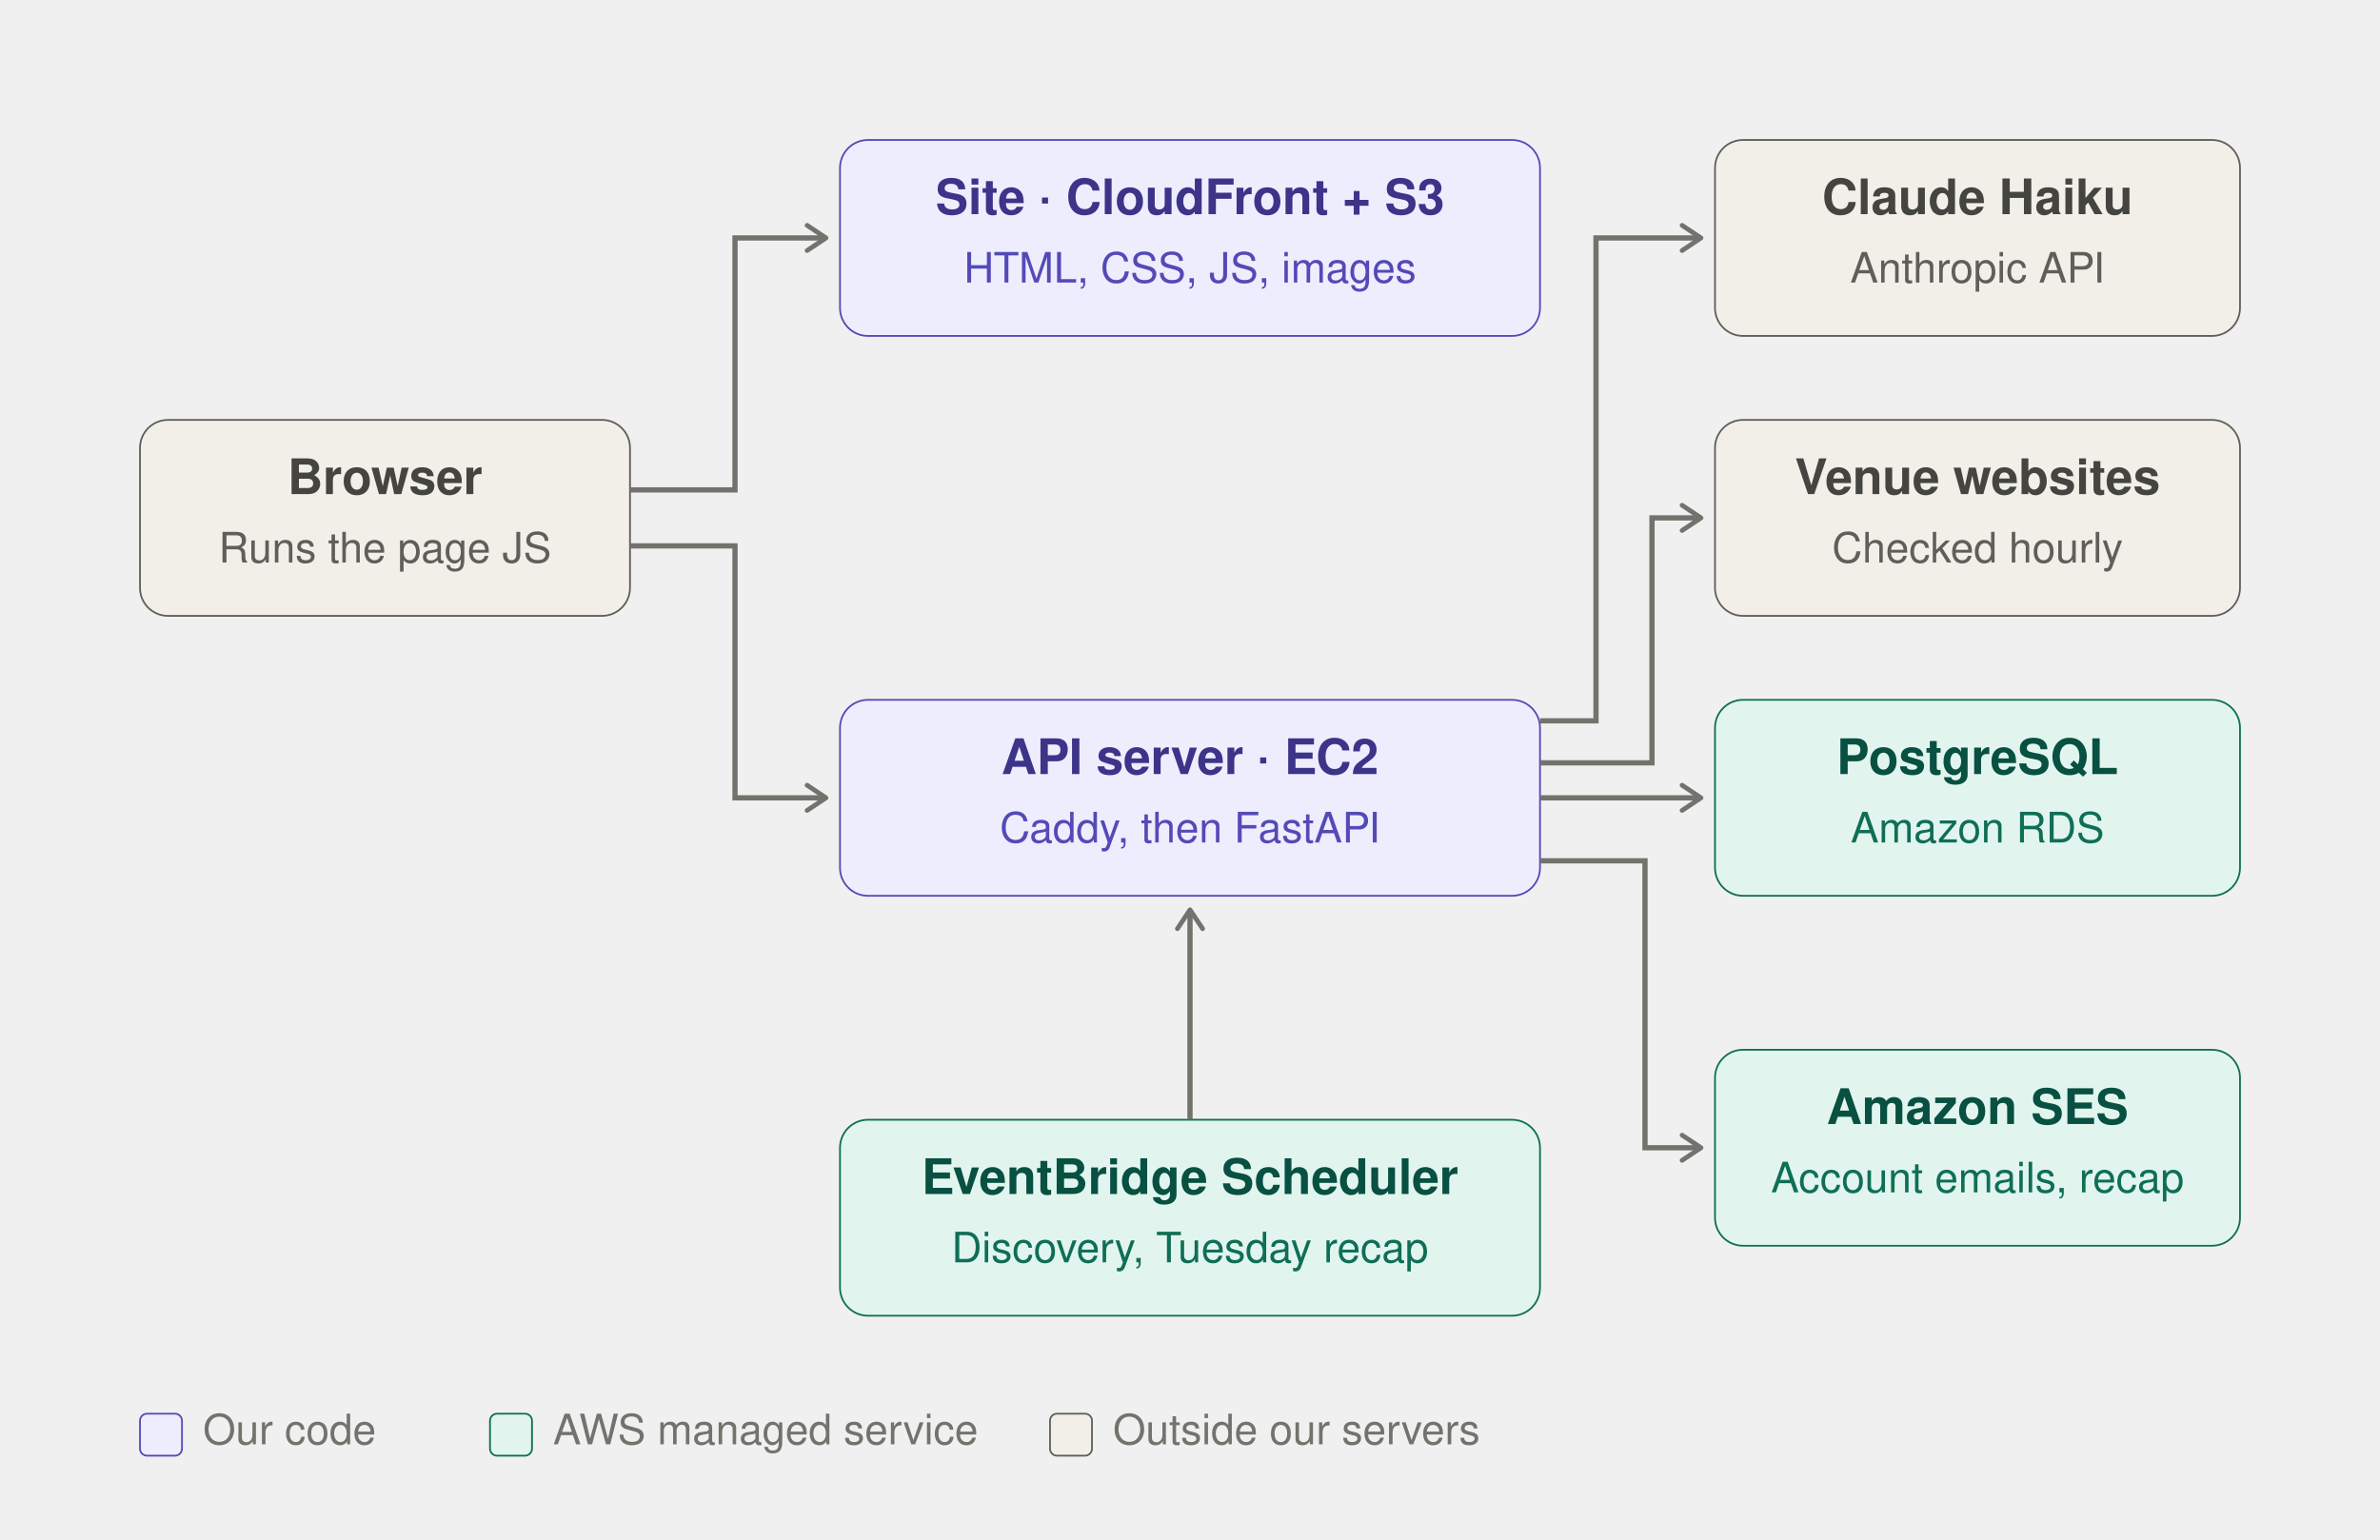
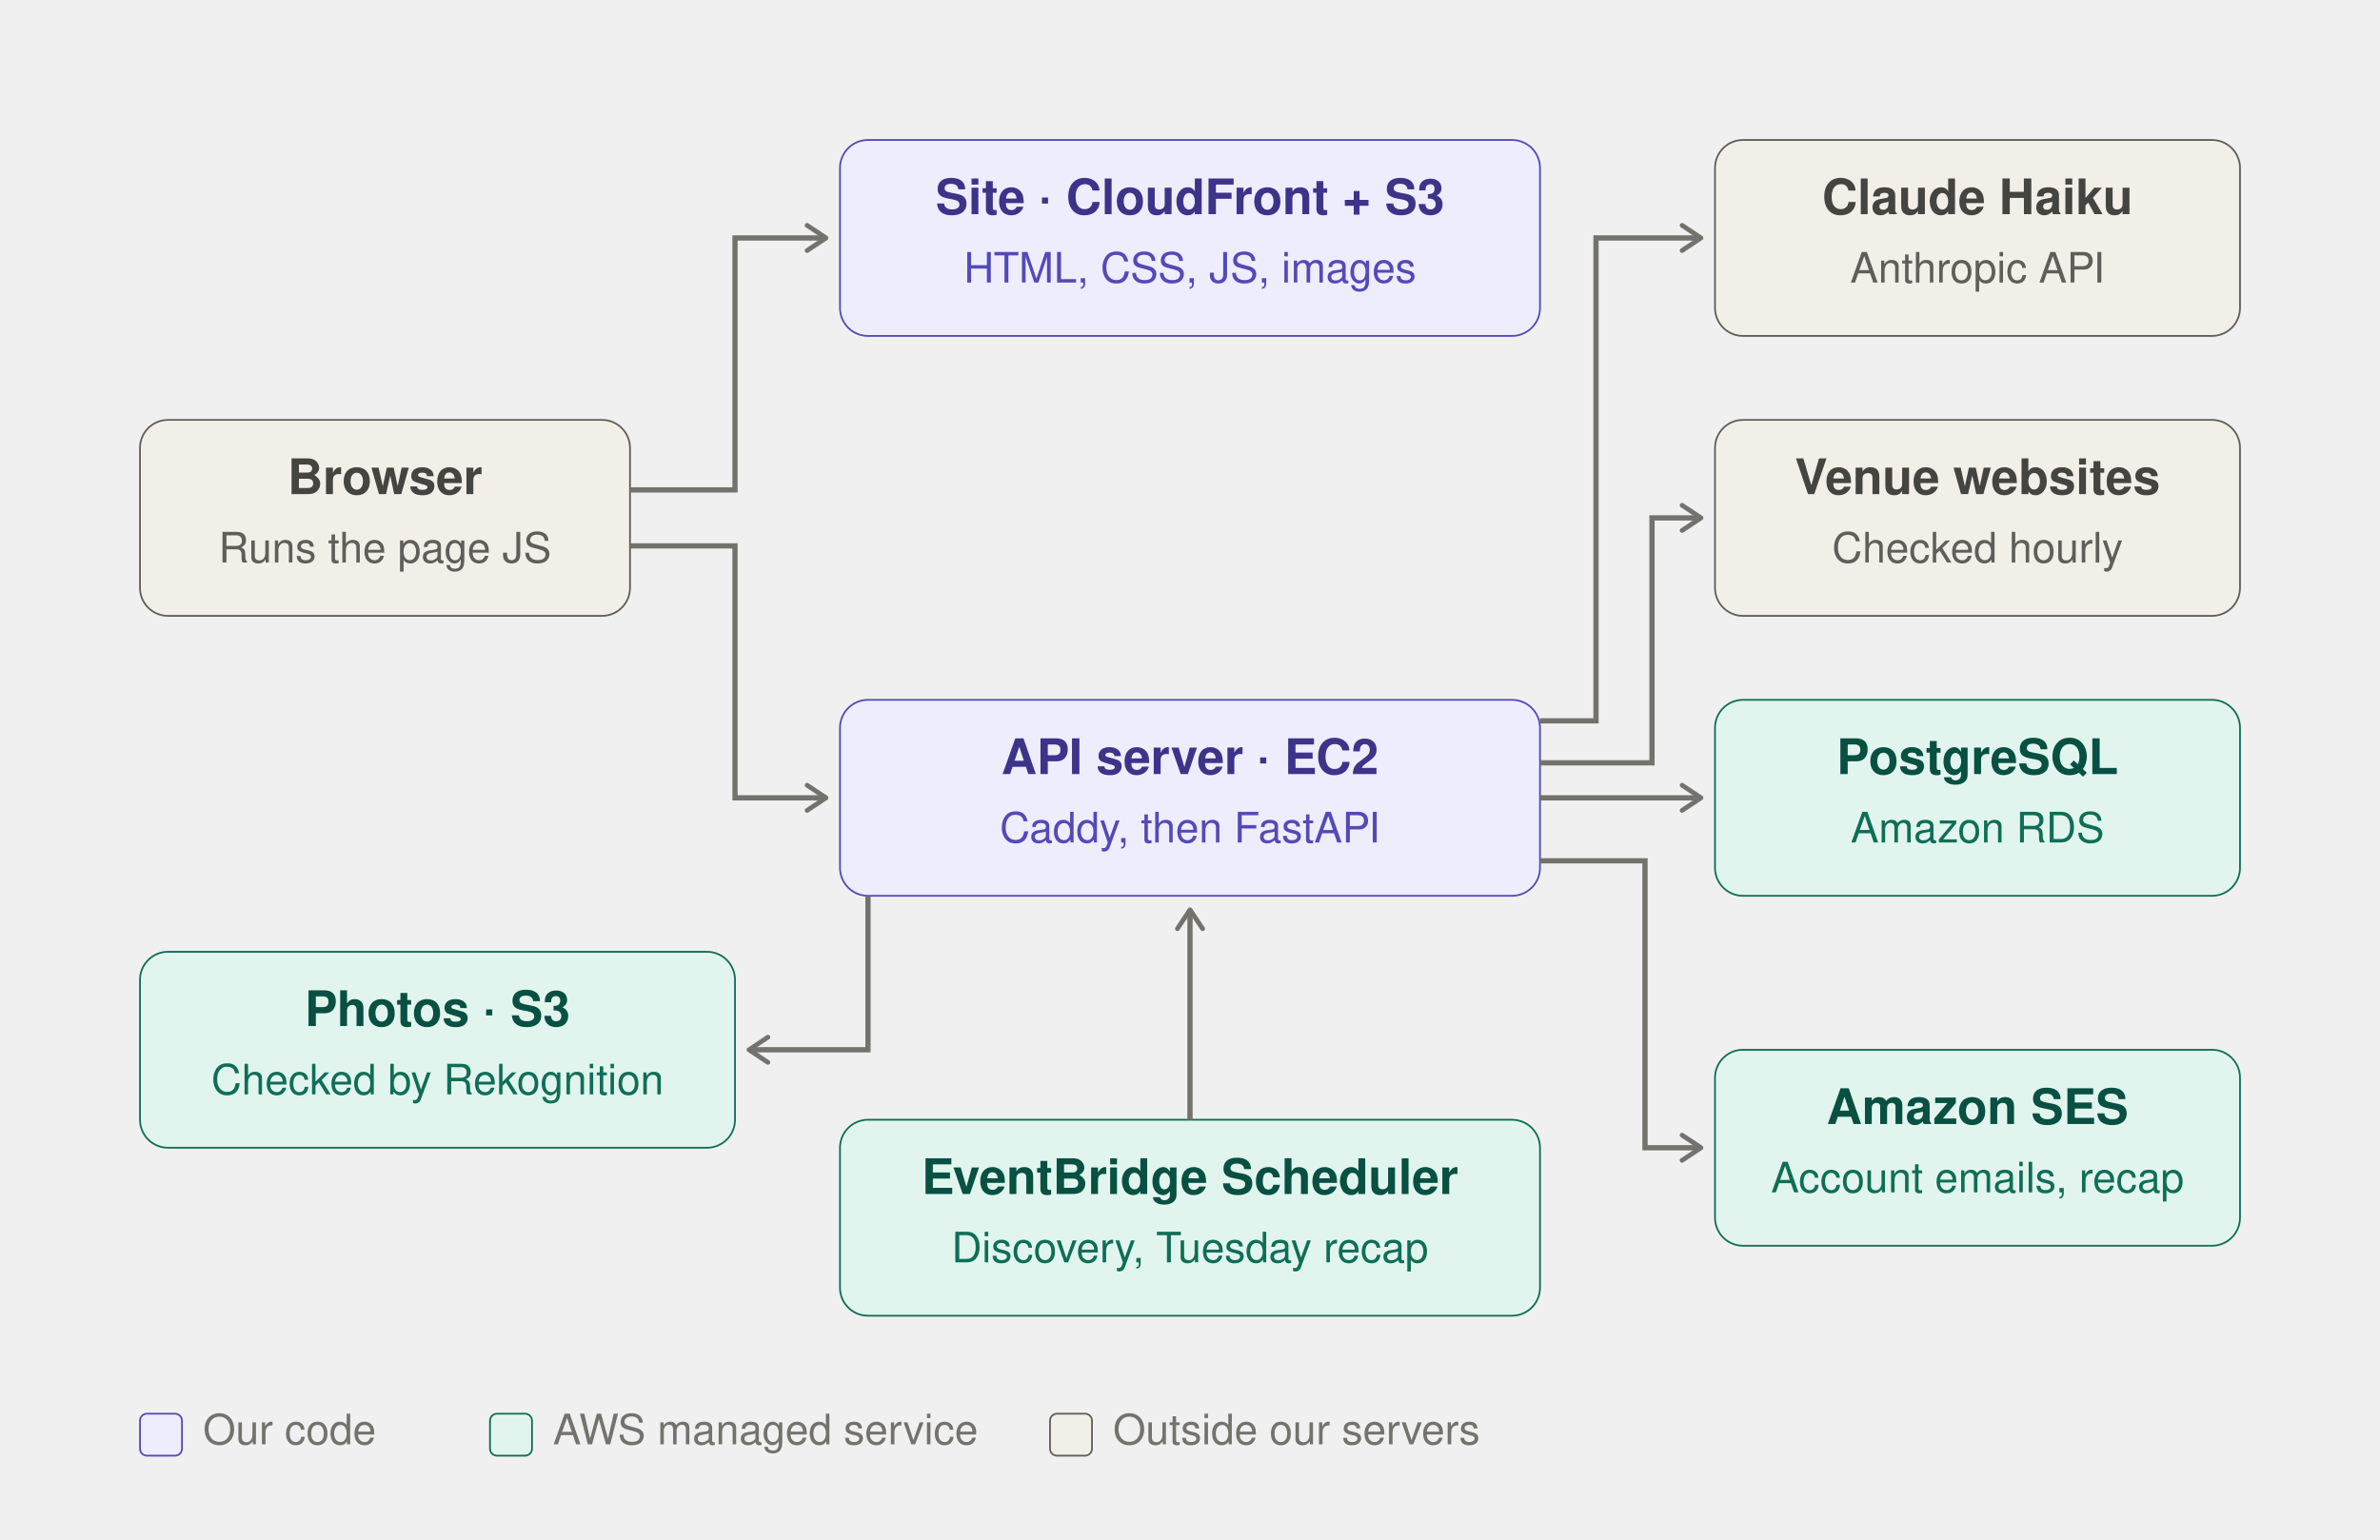
<svg xmlns="http://www.w3.org/2000/svg" width="680" height="440" viewBox="0 0 680 440" role="img">
  <style>text{font-family:-apple-system,'Segoe UI',Helvetica,Arial,sans-serif}.t,.th{font-size:14px;fill:#3d3d3a}.th{font-weight:600}.ts{font-size:12px;fill:#73726c}rect.box{fill:#ffffff;stroke:#888780}.arr{stroke:#73726c;stroke-width:1.5;fill:none}.c-purple&gt;rect,rect.c-purple{fill:#EEEDFE;stroke:#534AB7} .c-purple&gt;.th{fill:#3C3489} .c-purple&gt;.ts{fill:#534AB7}.c-teal&gt;rect,rect.c-teal{fill:#E1F5EE;stroke:#0F6E56} .c-teal&gt;.th{fill:#085041} .c-teal&gt;.ts{fill:#0F6E56}.c-pink&gt;rect,rect.c-pink{fill:#FBEAF0;stroke:#993556} .c-pink&gt;.th{fill:#72243E} .c-pink&gt;.ts{fill:#993556}.c-gray&gt;rect,rect.c-gray{fill:#F1EFE8;stroke:#5F5E5A} .c-gray&gt;.th{fill:#444441} .c-gray&gt;.ts{fill:#5F5E5A}@media (prefers-color-scheme:dark){.t,.th{fill:#e8e6dc}.ts{fill:#b4b2a9}rect.box{fill:#2c2c2a;stroke:#888780}.arr{stroke:#b4b2a9}.c-purple&gt;rect,rect.c-purple{fill:#3C3489;stroke:#AFA9EC} .c-purple&gt;.th{fill:#CECBF6} .c-purple&gt;.ts{fill:#AFA9EC}.c-teal&gt;rect,rect.c-teal{fill:#085041;stroke:#5DCAA5} .c-teal&gt;.th{fill:#9FE1CB} .c-teal&gt;.ts{fill:#5DCAA5}.c-pink&gt;rect,rect.c-pink{fill:#72243E;stroke:#ED93B1} .c-pink&gt;.th{fill:#F4C0D1} .c-pink&gt;.ts{fill:#ED93B1}.c-gray&gt;rect,rect.c-gray{fill:#444441;stroke:#B4B2A9} .c-gray&gt;.th{fill:#D3D1C7} .c-gray&gt;.ts{fill:#B4B2A9}}</style>
  <defs>
    <marker id="arrow" viewBox="0 0 10 10" refX="8" refY="5" markerWidth="6" markerHeight="6" orient="auto-start-reverse">
      <path d="M2 1L8 5L2 9" fill="none" stroke="context-stroke" stroke-width="1.5" stroke-linecap="round" stroke-linejoin="round" />
    </marker>
  </defs>
  <g class="c-gray">
    <rect x="40" y="120" width="140" height="56" rx="8" stroke-width="0.5" />
    <text class="th" x="110" y="138" text-anchor="middle" dominant-baseline="central">Browser</text>
    <text class="ts" x="110" y="158" text-anchor="middle" dominant-baseline="central">Runs the page JS</text>
  </g>
  <g class="c-purple">
    <rect x="240" y="40" width="200" height="56" rx="8" stroke-width="0.5" />
    <text class="th" x="340" y="58" text-anchor="middle" dominant-baseline="central">Site · CloudFront + S3</text>
    <text class="ts" x="340" y="78" text-anchor="middle" dominant-baseline="central">HTML, CSS, JS, images</text>
  </g>
  <g class="c-purple">
    <rect x="240" y="200" width="200" height="56" rx="8" stroke-width="0.5" />
    <text class="th" x="340" y="218" text-anchor="middle" dominant-baseline="central">API server · EC2</text>
    <text class="ts" x="340" y="238" text-anchor="middle" dominant-baseline="central">Caddy, then FastAPI</text>
  </g>
  <g class="c-gray">
    <rect x="490" y="120" width="150" height="56" rx="8" stroke-width="0.5" />
    <text class="th" x="565" y="138" text-anchor="middle" dominant-baseline="central">Venue websites</text>
    <text class="ts" x="565" y="158" text-anchor="middle" dominant-baseline="central">Checked hourly</text>
  </g>
  <g class="c-teal">
    <rect x="490" y="200" width="150" height="56" rx="8" stroke-width="0.5" />
    <text class="th" x="565" y="218" text-anchor="middle" dominant-baseline="central">PostgreSQL</text>
    <text class="ts" x="565" y="238" text-anchor="middle" dominant-baseline="central">Amazon RDS</text>
  </g>
  <g class="c-teal">
    <rect x="490" y="300" width="150" height="56" rx="8" stroke-width="0.5" />
    <text class="th" x="565" y="318" text-anchor="middle" dominant-baseline="central">Amazon SES</text>
    <text class="ts" x="565" y="338" text-anchor="middle" dominant-baseline="central">Account emails, recap</text>
  </g>
  <g class="c-gray">
    <rect x="490" y="40" width="150" height="56" rx="8" stroke-width="0.5" />
    <text class="th" x="565" y="58" text-anchor="middle" dominant-baseline="central">Claude Haiku</text>
    <text class="ts" x="565" y="78" text-anchor="middle" dominant-baseline="central">Anthropic API</text>
  </g>
  <g class="c-teal">
    <rect x="240" y="320" width="200" height="56" rx="8" stroke-width="0.5" />
    <text class="th" x="340" y="338" text-anchor="middle" dominant-baseline="central">EventBridge Scheduler</text>
    <text class="ts" x="340" y="358" text-anchor="middle" dominant-baseline="central">Discovery, Tuesday recap</text>
  </g>
  <path d="M440 206 L456 206 L456 68 L486 68" class="arr" marker-end="url(#arrow)" />
  <line x1="340" y1="320" x2="340" y2="260" class="arr" marker-end="url(#arrow)" />
  <path d="M180 140 L210 140 L210 68 L236 68" class="arr" marker-end="url(#arrow)" />
  <path d="M180 156 L210 156 L210 228 L236 228" class="arr" marker-end="url(#arrow)" />
+   <g class="c-teal">
+     <rect x="40" y="272" width="170" height="56" rx="8" stroke-width="0.5" />
+     <text class="th" x="125" y="290" text-anchor="middle" dominant-baseline="central">Photos · S3</text>
+     <text class="ts" x="125" y="310" text-anchor="middle" dominant-baseline="central">Checked by Rekognition</text>
+   </g>
+   <path d="M248 256 L248 300 L214 300" class="arr" marker-end="url(#arrow)" />
  <line x1="440" y1="228" x2="486" y2="228" class="arr" marker-end="url(#arrow)" />
  <path d="M440 218 L472 218 L472 148 L486 148" class="arr" marker-end="url(#arrow)" />
  <path d="M440 246 L470 246 L470 328 L486 328" class="arr" marker-end="url(#arrow)" />
  <rect x="40" y="404" width="12" height="12" rx="2" class="c-purple" stroke-width="0.5" />
  <text class="ts" x="58" y="410" dominant-baseline="central">Our code</text>
  <rect x="140" y="404" width="12" height="12" rx="2" class="c-teal" stroke-width="0.5" />
  <text class="ts" x="158" y="410" dominant-baseline="central">AWS managed service</text>
  <rect x="300" y="404" width="12" height="12" rx="2" class="c-gray" stroke-width="0.5" />
  <text class="ts" x="318" y="410" dominant-baseline="central">Outside our servers</text>
</svg>
